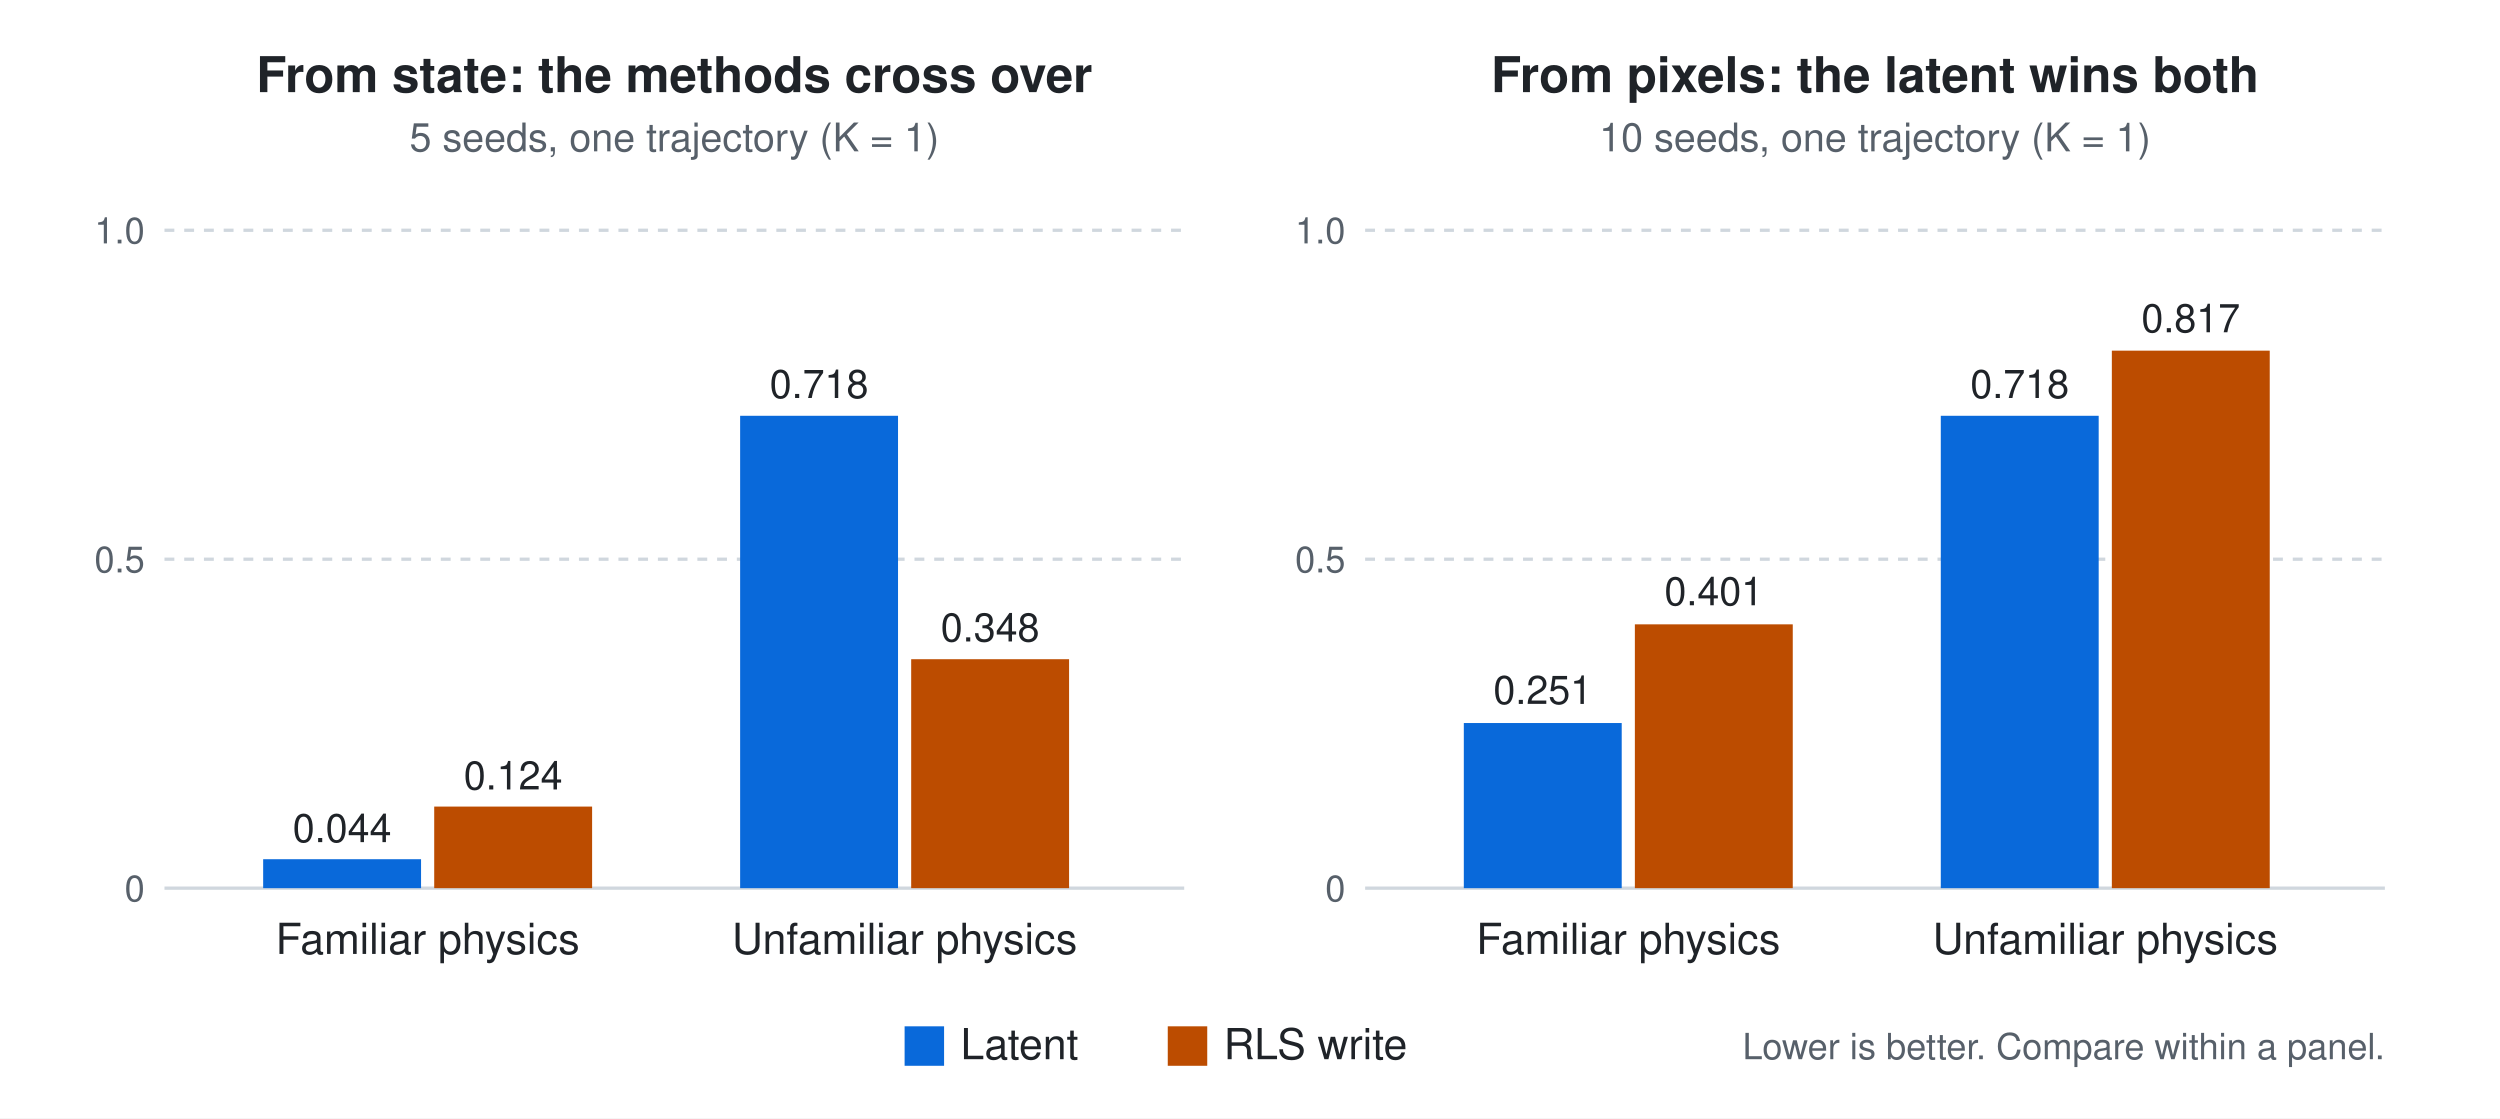
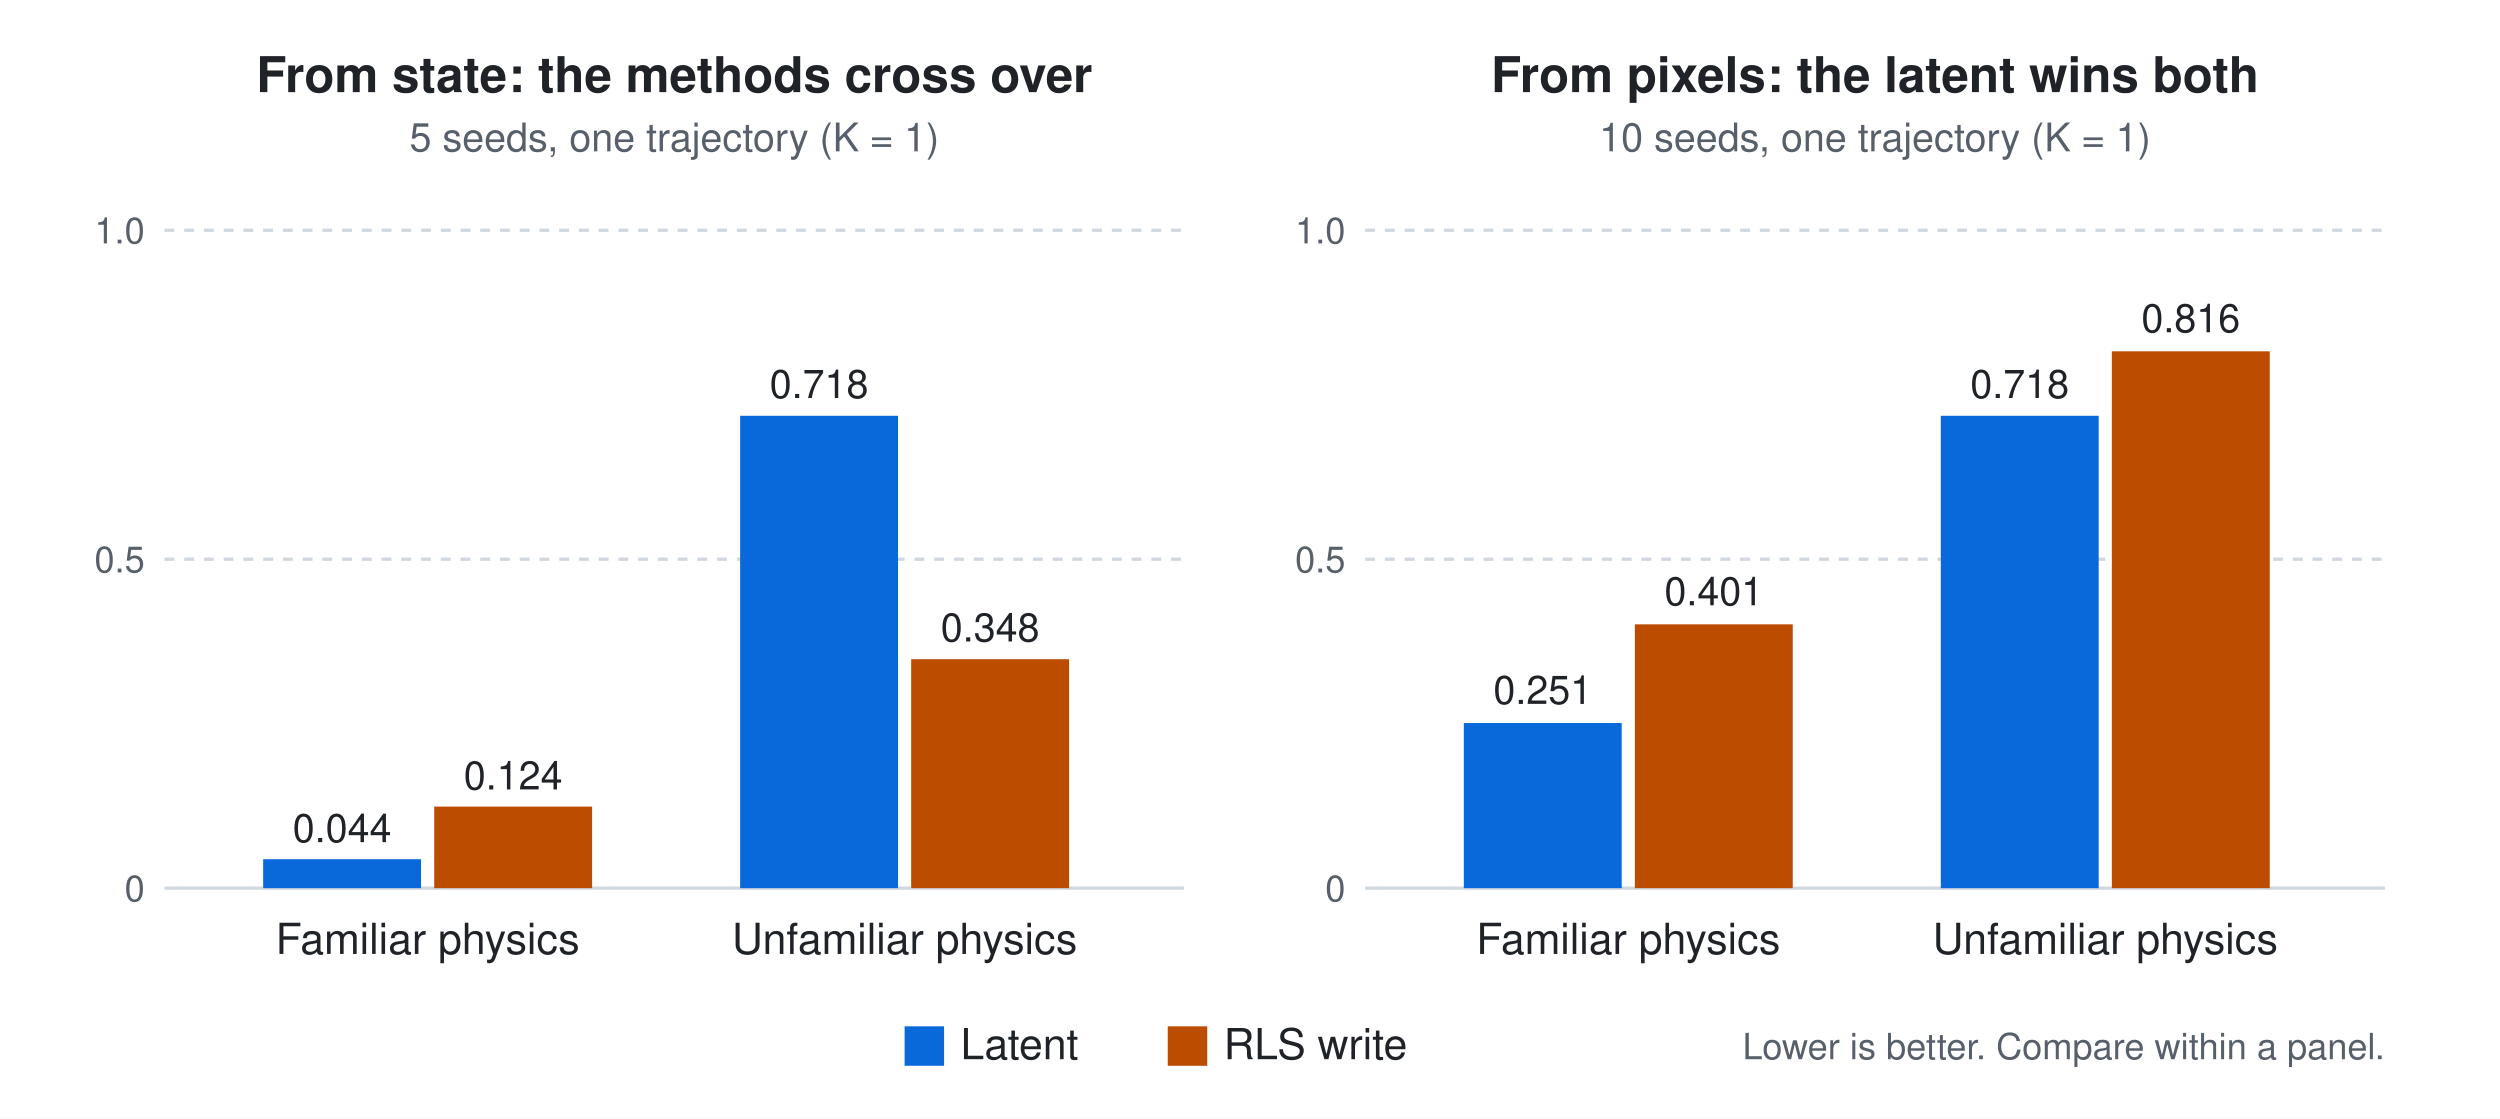
<svg xmlns="http://www.w3.org/2000/svg" viewBox="0 0 760 340" role="img" aria-labelledby="t d" font-family="-apple-system, Segoe UI, Helvetica, Arial, sans-serif">
  <rect width="760" height="340" fill="#ffffff" />
  <g font-size="15" font-weight="600" fill="#1f2328" text-anchor="middle">
    <text x="205" y="28">From state: the methods cross over</text>
    <text x="570" y="28">From pixels: the latent wins both</text>
  </g>
  <g font-size="12" fill="#57606a" text-anchor="middle">
    <text x="205" y="46">5 seeds, one trajectory (K = 1)</text>
    <text x="570" y="46">10 seeds, one trajectory (K = 1)</text>
  </g>
  <g stroke="#d0d7de" stroke-width="1">
    <line x1="50" y1="270" x2="360" y2="270" />
    <line x1="50" y1="170" x2="360" y2="170" stroke-dasharray="3 3" />
    <line x1="50" y1="70" x2="360" y2="70" stroke-dasharray="3 3" />
    <line x1="415" y1="270" x2="725" y2="270" />
    <line x1="415" y1="170" x2="725" y2="170" stroke-dasharray="3 3" />
    <line x1="415" y1="70" x2="725" y2="70" stroke-dasharray="3 3" />
  </g>
  <g font-size="11" fill="#57606a" text-anchor="end">
    <text x="44" y="274">0</text>
    <text x="44" y="174">0.5</text>
    <text x="44" y="74">1.0</text>
    <text x="409" y="274">0</text>
    <text x="409" y="174">0.5</text>
    <text x="409" y="74">1.0</text>
  </g>
  <g fill="#0969da">
    <rect x="80" y="261.2" width="48" height="8.8" />
    <rect x="225" y="126.4" width="48" height="143.6" />
    <rect x="445" y="219.8" width="48" height="50.2" />
    <rect x="590" y="126.4" width="48" height="143.6" />
  </g>
  <g fill="#bc4c00">
    <rect x="132" y="245.2" width="48" height="24.8" />
    <rect x="277" y="200.4" width="48" height="69.6" />
    <rect x="497" y="189.8" width="48" height="80.2" />
-     <rect x="642" y="106.6" width="48" height="163.4" />
+     <rect x="642" y="106.8" width="48" height="163.2" />
  </g>
  <g font-size="12" fill="#1f2328" text-anchor="middle">
    <text x="104" y="256">0.044</text>
    <text x="156" y="240">0.124</text>
    <text x="249" y="121">0.718</text>
    <text x="301" y="195">0.348</text>
    <text x="469" y="214">0.251</text>
    <text x="521" y="184">0.401</text>
    <text x="614" y="121">0.718</text>
-     <text x="666" y="101">0.817</text>
+     <text x="666" y="101">0.816</text>
  </g>
  <g font-size="13" fill="#1f2328" text-anchor="middle">
    <text x="130" y="290">Familiar physics</text>
    <text x="275" y="290">Unfamiliar physics</text>
    <text x="495" y="290">Familiar physics</text>
    <text x="640" y="290">Unfamiliar physics</text>
  </g>
  <rect x="275" y="312" width="12" height="12" fill="#0969da" />
  <text x="292" y="322" font-size="13" fill="#1f2328">Latent</text>
  <rect x="355" y="312" width="12" height="12" fill="#bc4c00" />
  <text x="372" y="322" font-size="13" fill="#1f2328">RLS write</text>
  <text x="725" y="322" font-size="11" fill="#57606a" text-anchor="end">Lower is better. Compare within a panel.</text>
</svg>
